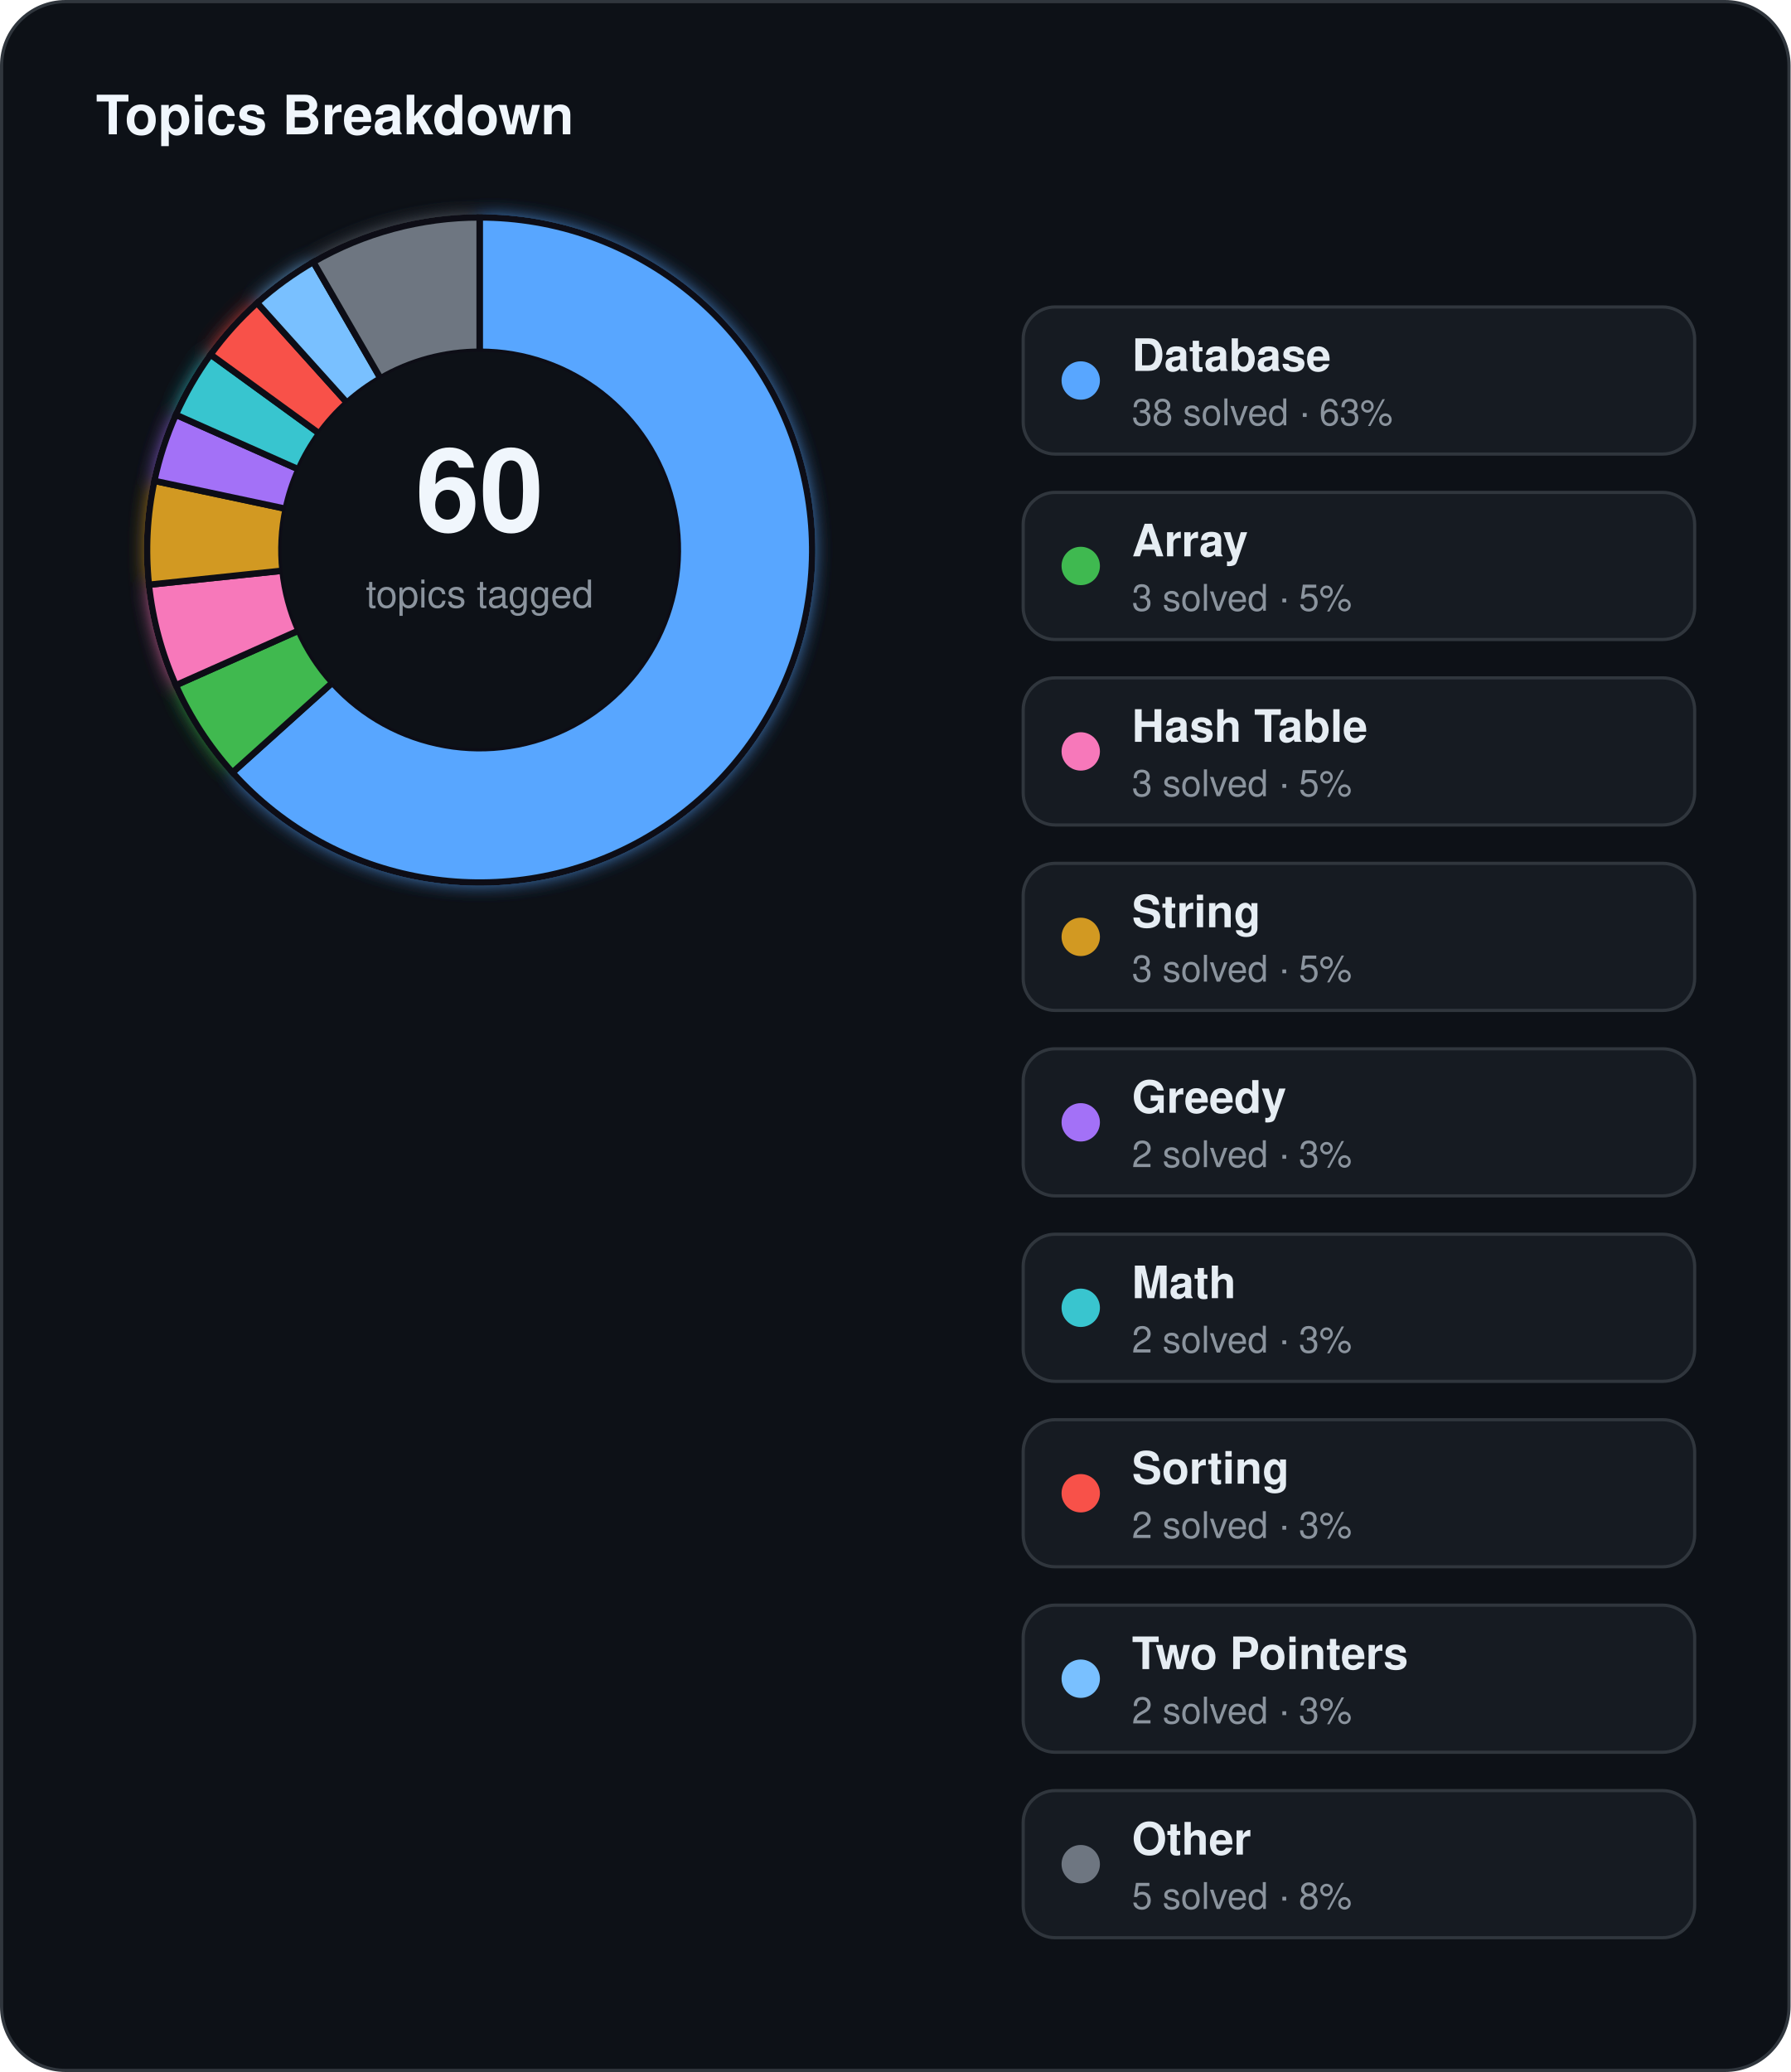
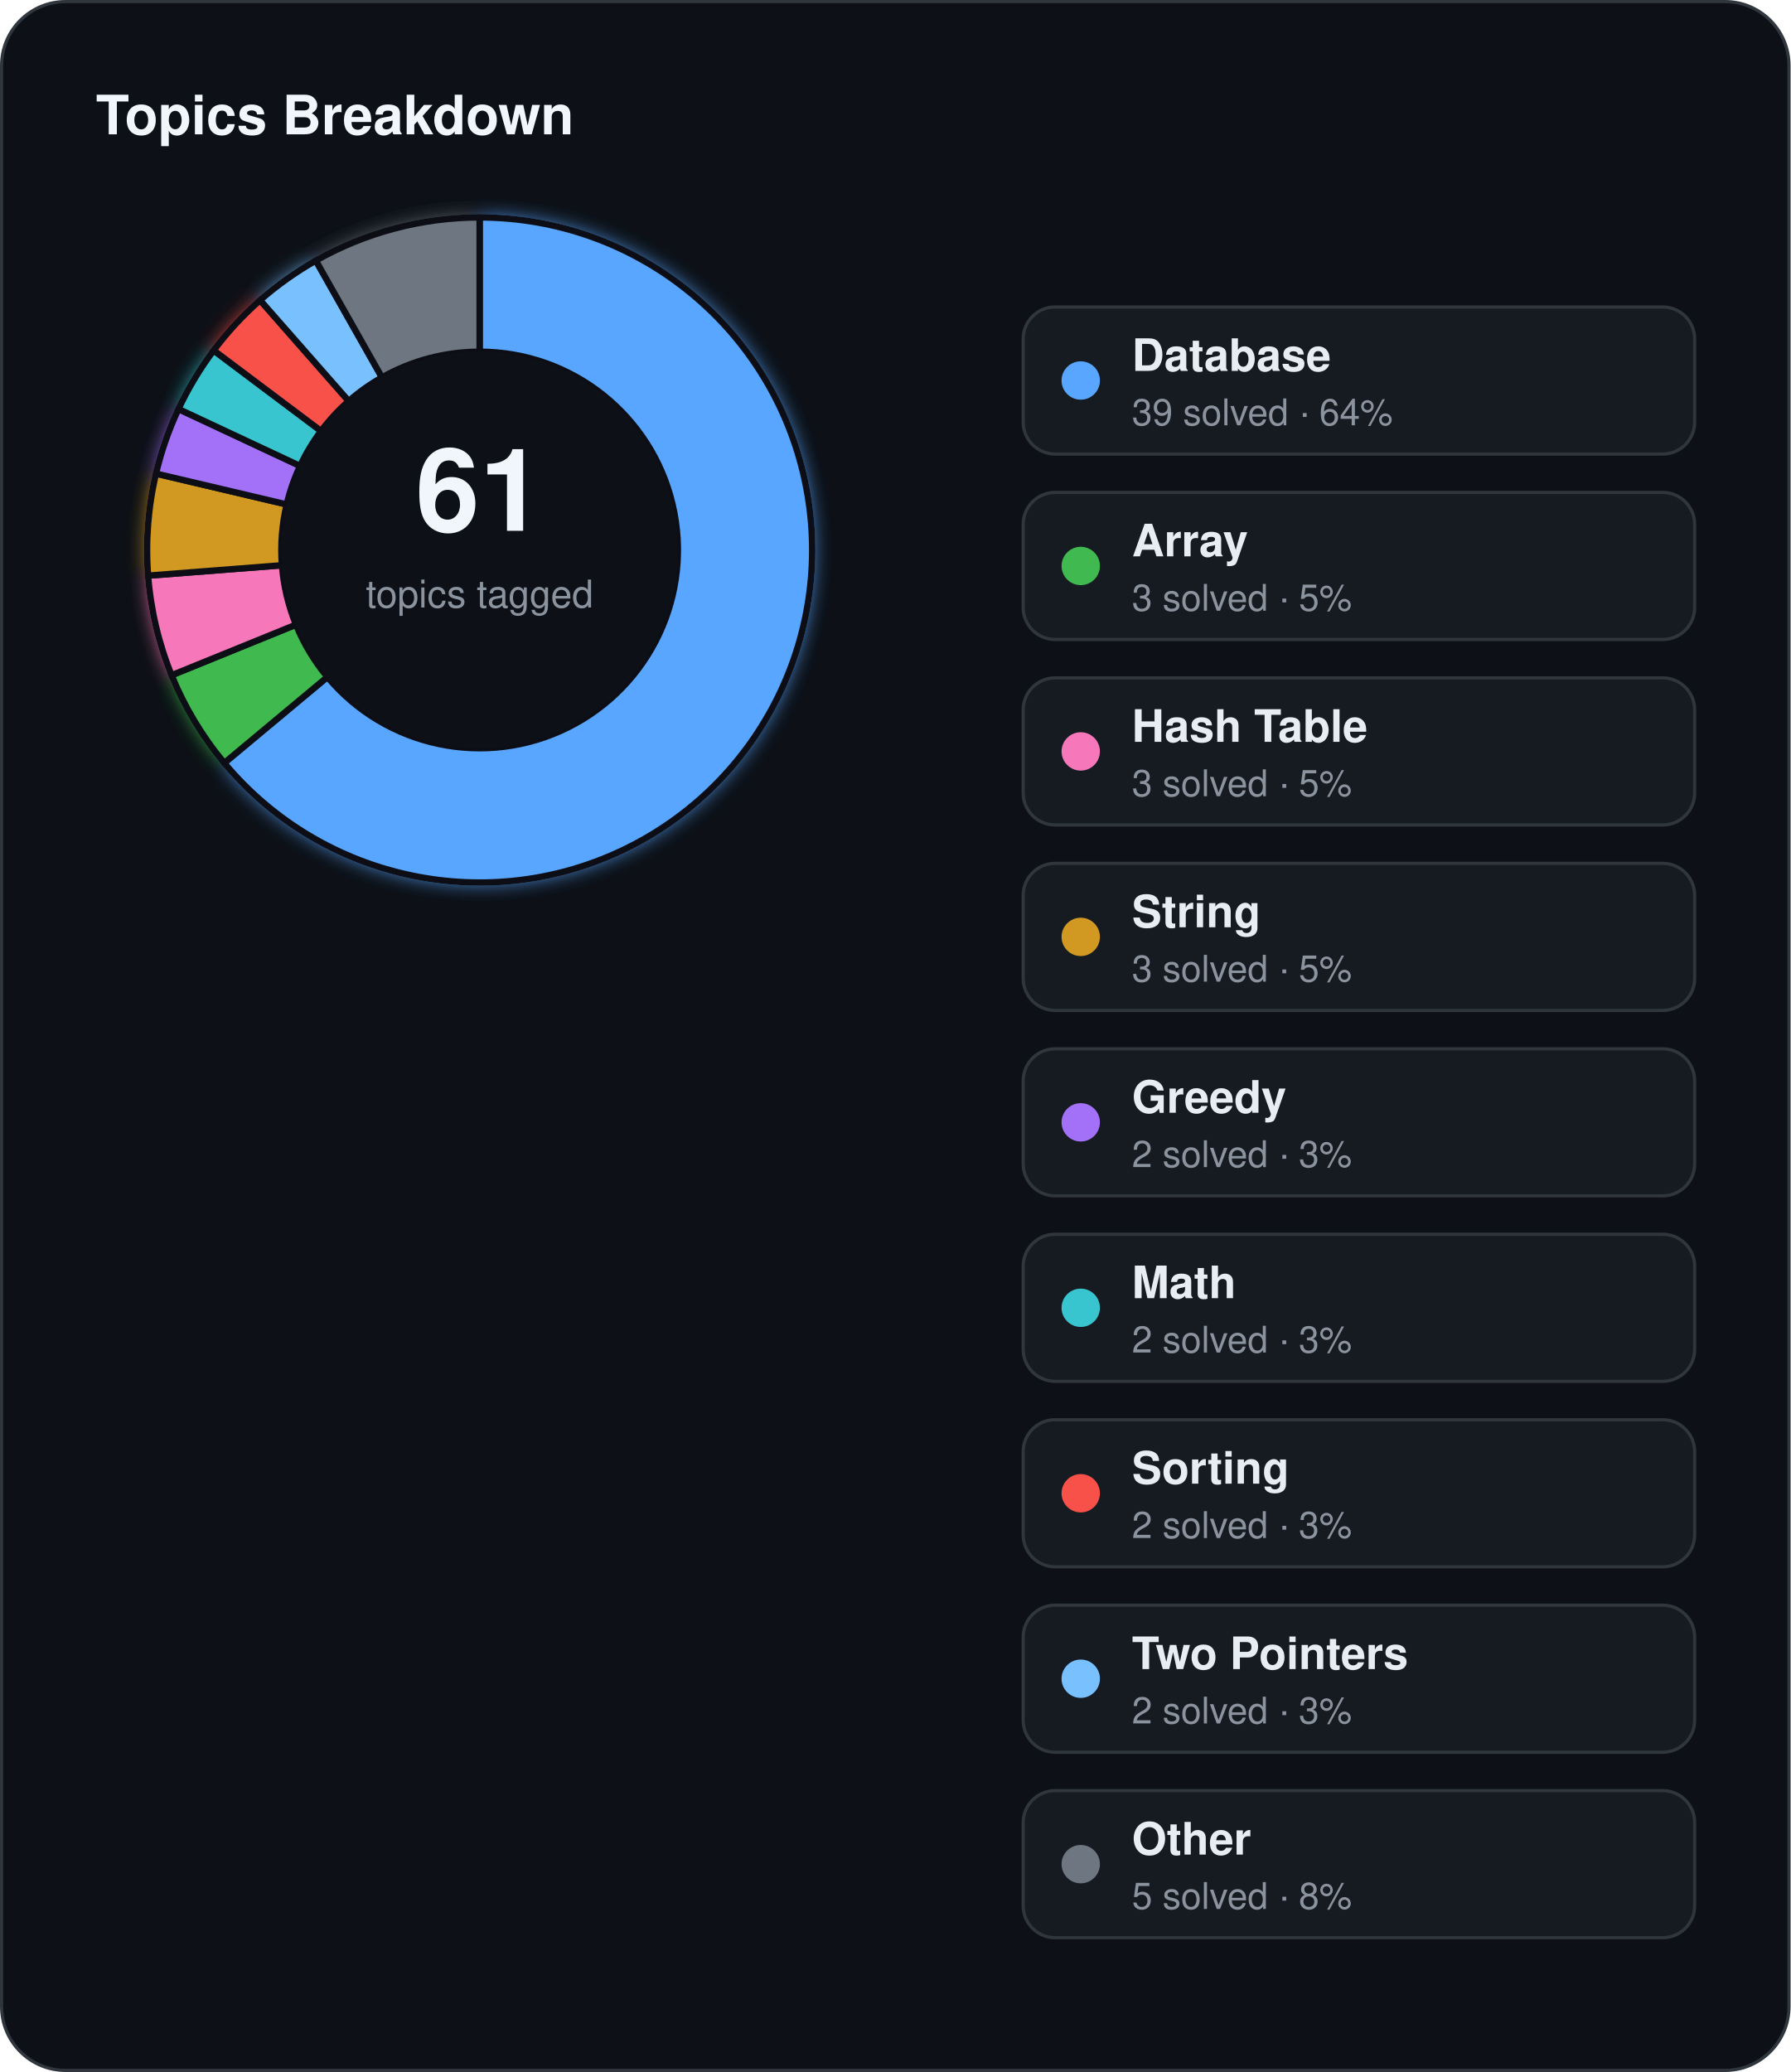
<svg xmlns="http://www.w3.org/2000/svg" width="560" height="648" viewBox="0 0 560 648">
  <defs>
    <filter id="topics-glow" x="-60%" y="-60%" width="220%" height="220%">
      <feGaussianBlur stdDeviation="3" result="blur" />
      <feMerge>
        <feMergeNode in="blur" />
        <feMergeNode in="SourceGraphic" />
      </feMerge>
    </filter>
  </defs>
  <rect x="0.5" y="0.5" width="559" height="647" rx="20" fill="#0d1117" stroke="#30363d" stroke-width="1" />
  <text x="30" y="42" fill="#f0f6fc" font-family="Segoe UI, Helvetica, Arial, sans-serif" font-size="17" font-weight="700">Topics Breakdown</text>
  <g filter="url(#topics-glow)">
-     <path d="M 150.00,68.00 A 104,104 0 1 1 72.71,241.59 L 103.93,213.49 A 62,62 0 1 0 150.00,110.00 Z" fill="#58a6ff" stroke="#0d1117" stroke-width="2" />
-     <path d="M 72.71,241.59 A 104,104 0 0 1 54.99,214.30 L 93.36,197.22 A 62,62 0 0 0 103.93,213.49 Z" fill="#3fb950" stroke="#0d1117" stroke-width="2" />
-     <path d="M 54.99,214.30 A 104,104 0 0 1 46.57,182.87 L 88.34,178.48 A 62,62 0 0 0 93.36,197.22 Z" fill="#f778ba" stroke="#0d1117" stroke-width="2" />
-     <path d="M 46.57,182.87 A 104,104 0 0 1 48.27,150.38 L 89.35,159.11 A 62,62 0 0 0 88.34,178.48 Z" fill="#d29922" stroke="#0d1117" stroke-width="2" />
-     <path d="M 48.27,150.38 A 104,104 0 0 1 54.99,129.70 L 93.36,146.78 A 62,62 0 0 0 89.35,159.11 Z" fill="#a371f7" stroke="#0d1117" stroke-width="2" />
-     <path d="M 54.99,129.70 A 104,104 0 0 1 65.86,110.87 L 99.84,135.56 A 62,62 0 0 0 93.36,146.78 Z" fill="#39c5cf" stroke="#0d1117" stroke-width="2" />
-     <path d="M 65.86,110.87 A 104,104 0 0 1 80.41,94.71 L 108.51,125.93 A 62,62 0 0 0 99.84,135.56 Z" fill="#f85149" stroke="#0d1117" stroke-width="2" />
-     <path d="M 80.41,94.71 A 104,104 0 0 1 98.00,81.93 L 119.00,118.31 A 62,62 0 0 0 108.51,125.93 Z" fill="#79c0ff" stroke="#0d1117" stroke-width="2" />
-     <path d="M 98.00,81.93 A 104,104 0 0 1 150.00,68.00 L 150.00,110.00 A 62,62 0 0 0 119.00,118.31 Z" fill="#6e7681" stroke="#0d1117" stroke-width="2" />
+     <path d="M 150.00,68.00 A 104,104 0 1 1 70.14,238.62 L 102.39,211.72 A 62,62 0 1 0 150.00,110.00 Z" fill="#58a6ff" stroke="#0d1117" stroke-width="2" />
+     <path d="M 70.14,238.62 A 104,104 0 0 1 53.66,211.18 L 92.57,195.36 A 62,62 0 0 0 102.39,211.72 Z" fill="#3fb950" stroke="#0d1117" stroke-width="2" />
+     <path d="M 53.66,211.18 A 104,104 0 0 1 46.31,180.03 L 88.18,176.78 A 62,62 0 0 0 92.57,195.36 Z" fill="#f778ba" stroke="#0d1117" stroke-width="2" />
+     <path d="M 46.31,180.03 A 104,104 0 0 1 48.78,148.11 L 89.66,157.76 A 62,62 0 0 0 88.18,176.78 Z" fill="#d29922" stroke="#0d1117" stroke-width="2" />
+     <path d="M 48.78,148.11 A 104,104 0 0 1 55.81,127.91 L 93.85,145.72 A 62,62 0 0 0 89.66,157.76 Z" fill="#a371f7" stroke="#0d1117" stroke-width="2" />
+     <path d="M 55.81,127.91 A 104,104 0 0 1 66.82,109.58 L 100.41,134.79 A 62,62 0 0 0 93.85,145.72 Z" fill="#39c5cf" stroke="#0d1117" stroke-width="2" />
+     <path d="M 66.82,109.58 A 104,104 0 0 1 81.34,93.88 L 109.07,125.43 A 62,62 0 0 0 100.41,134.79 Z" fill="#f85149" stroke="#0d1117" stroke-width="2" />
+     <path d="M 81.34,93.88 A 104,104 0 0 1 98.78,81.49 L 119.46,118.04 A 62,62 0 0 0 109.07,125.43 Z" fill="#79c0ff" stroke="#0d1117" stroke-width="2" />
+     <path d="M 98.78,81.49 A 104,104 0 0 1 150.00,68.00 L 150.00,110.00 A 62,62 0 0 0 119.46,118.04 Z" fill="#6e7681" stroke="#0d1117" stroke-width="2" />
  </g>
  <circle cx="150" cy="172" r="62" fill="#0d1117" />
-   <text x="150" y="166" text-anchor="middle" fill="#f0f6fc" font-family="Segoe UI, Helvetica, Arial, sans-serif" font-size="36" font-weight="700">60</text>
+   <text x="150" y="166" text-anchor="middle" fill="#f0f6fc" font-family="Segoe UI, Helvetica, Arial, sans-serif" font-size="36" font-weight="700">61</text>
  <text x="150" y="190" text-anchor="middle" fill="#8b949e" font-family="Segoe UI, Helvetica, Arial, sans-serif" font-size="12">topics tagged</text>
  <rect x="320" y="96" width="210" height="46" rx="10" fill="#161b22" stroke="#30363d" stroke-width="1" />
  <circle cx="338" cy="119" r="6" fill="#58a6ff" />
  <text x="354" y="116" fill="#e6edf3" font-family="Segoe UI, Helvetica, Arial, sans-serif" font-size="14" font-weight="600">Database</text>
-   <text x="354" y="133" fill="#8b949e" font-family="Segoe UI, Helvetica, Arial, sans-serif" font-size="11.5">38 solved · 63%</text>
+   <text x="354" y="133" fill="#8b949e" font-family="Segoe UI, Helvetica, Arial, sans-serif" font-size="11.5">39 solved · 64%</text>
  <rect x="320" y="154" width="210" height="46" rx="10" fill="#161b22" stroke="#30363d" stroke-width="1" />
  <circle cx="338" cy="177" r="6" fill="#3fb950" />
  <text x="354" y="174" fill="#e6edf3" font-family="Segoe UI, Helvetica, Arial, sans-serif" font-size="14" font-weight="600">Array</text>
  <text x="354" y="191" fill="#8b949e" font-family="Segoe UI, Helvetica, Arial, sans-serif" font-size="11.5">3 solved · 5%</text>
  <rect x="320" y="212" width="210" height="46" rx="10" fill="#161b22" stroke="#30363d" stroke-width="1" />
  <circle cx="338" cy="235" r="6" fill="#f778ba" />
  <text x="354" y="232" fill="#e6edf3" font-family="Segoe UI, Helvetica, Arial, sans-serif" font-size="14" font-weight="600">Hash Table</text>
  <text x="354" y="249" fill="#8b949e" font-family="Segoe UI, Helvetica, Arial, sans-serif" font-size="11.5">3 solved · 5%</text>
  <rect x="320" y="270" width="210" height="46" rx="10" fill="#161b22" stroke="#30363d" stroke-width="1" />
  <circle cx="338" cy="293" r="6" fill="#d29922" />
  <text x="354" y="290" fill="#e6edf3" font-family="Segoe UI, Helvetica, Arial, sans-serif" font-size="14" font-weight="600">String</text>
  <text x="354" y="307" fill="#8b949e" font-family="Segoe UI, Helvetica, Arial, sans-serif" font-size="11.5">3 solved · 5%</text>
  <rect x="320" y="328" width="210" height="46" rx="10" fill="#161b22" stroke="#30363d" stroke-width="1" />
  <circle cx="338" cy="351" r="6" fill="#a371f7" />
  <text x="354" y="348" fill="#e6edf3" font-family="Segoe UI, Helvetica, Arial, sans-serif" font-size="14" font-weight="600">Greedy</text>
  <text x="354" y="365" fill="#8b949e" font-family="Segoe UI, Helvetica, Arial, sans-serif" font-size="11.5">2 solved · 3%</text>
  <rect x="320" y="386" width="210" height="46" rx="10" fill="#161b22" stroke="#30363d" stroke-width="1" />
  <circle cx="338" cy="409" r="6" fill="#39c5cf" />
  <text x="354" y="406" fill="#e6edf3" font-family="Segoe UI, Helvetica, Arial, sans-serif" font-size="14" font-weight="600">Math</text>
  <text x="354" y="423" fill="#8b949e" font-family="Segoe UI, Helvetica, Arial, sans-serif" font-size="11.5">2 solved · 3%</text>
  <rect x="320" y="444" width="210" height="46" rx="10" fill="#161b22" stroke="#30363d" stroke-width="1" />
  <circle cx="338" cy="467" r="6" fill="#f85149" />
  <text x="354" y="464" fill="#e6edf3" font-family="Segoe UI, Helvetica, Arial, sans-serif" font-size="14" font-weight="600">Sorting</text>
  <text x="354" y="481" fill="#8b949e" font-family="Segoe UI, Helvetica, Arial, sans-serif" font-size="11.5">2 solved · 3%</text>
  <rect x="320" y="502" width="210" height="46" rx="10" fill="#161b22" stroke="#30363d" stroke-width="1" />
  <circle cx="338" cy="525" r="6" fill="#79c0ff" />
  <text x="354" y="522" fill="#e6edf3" font-family="Segoe UI, Helvetica, Arial, sans-serif" font-size="14" font-weight="600">Two Pointers</text>
  <text x="354" y="539" fill="#8b949e" font-family="Segoe UI, Helvetica, Arial, sans-serif" font-size="11.5">2 solved · 3%</text>
  <rect x="320" y="560" width="210" height="46" rx="10" fill="#161b22" stroke="#30363d" stroke-width="1" />
  <circle cx="338" cy="583" r="6" fill="#6e7681" />
  <text x="354" y="580" fill="#e6edf3" font-family="Segoe UI, Helvetica, Arial, sans-serif" font-size="14" font-weight="600">Other</text>
  <text x="354" y="597" fill="#8b949e" font-family="Segoe UI, Helvetica, Arial, sans-serif" font-size="11.5">5 solved · 8%</text>
</svg>
